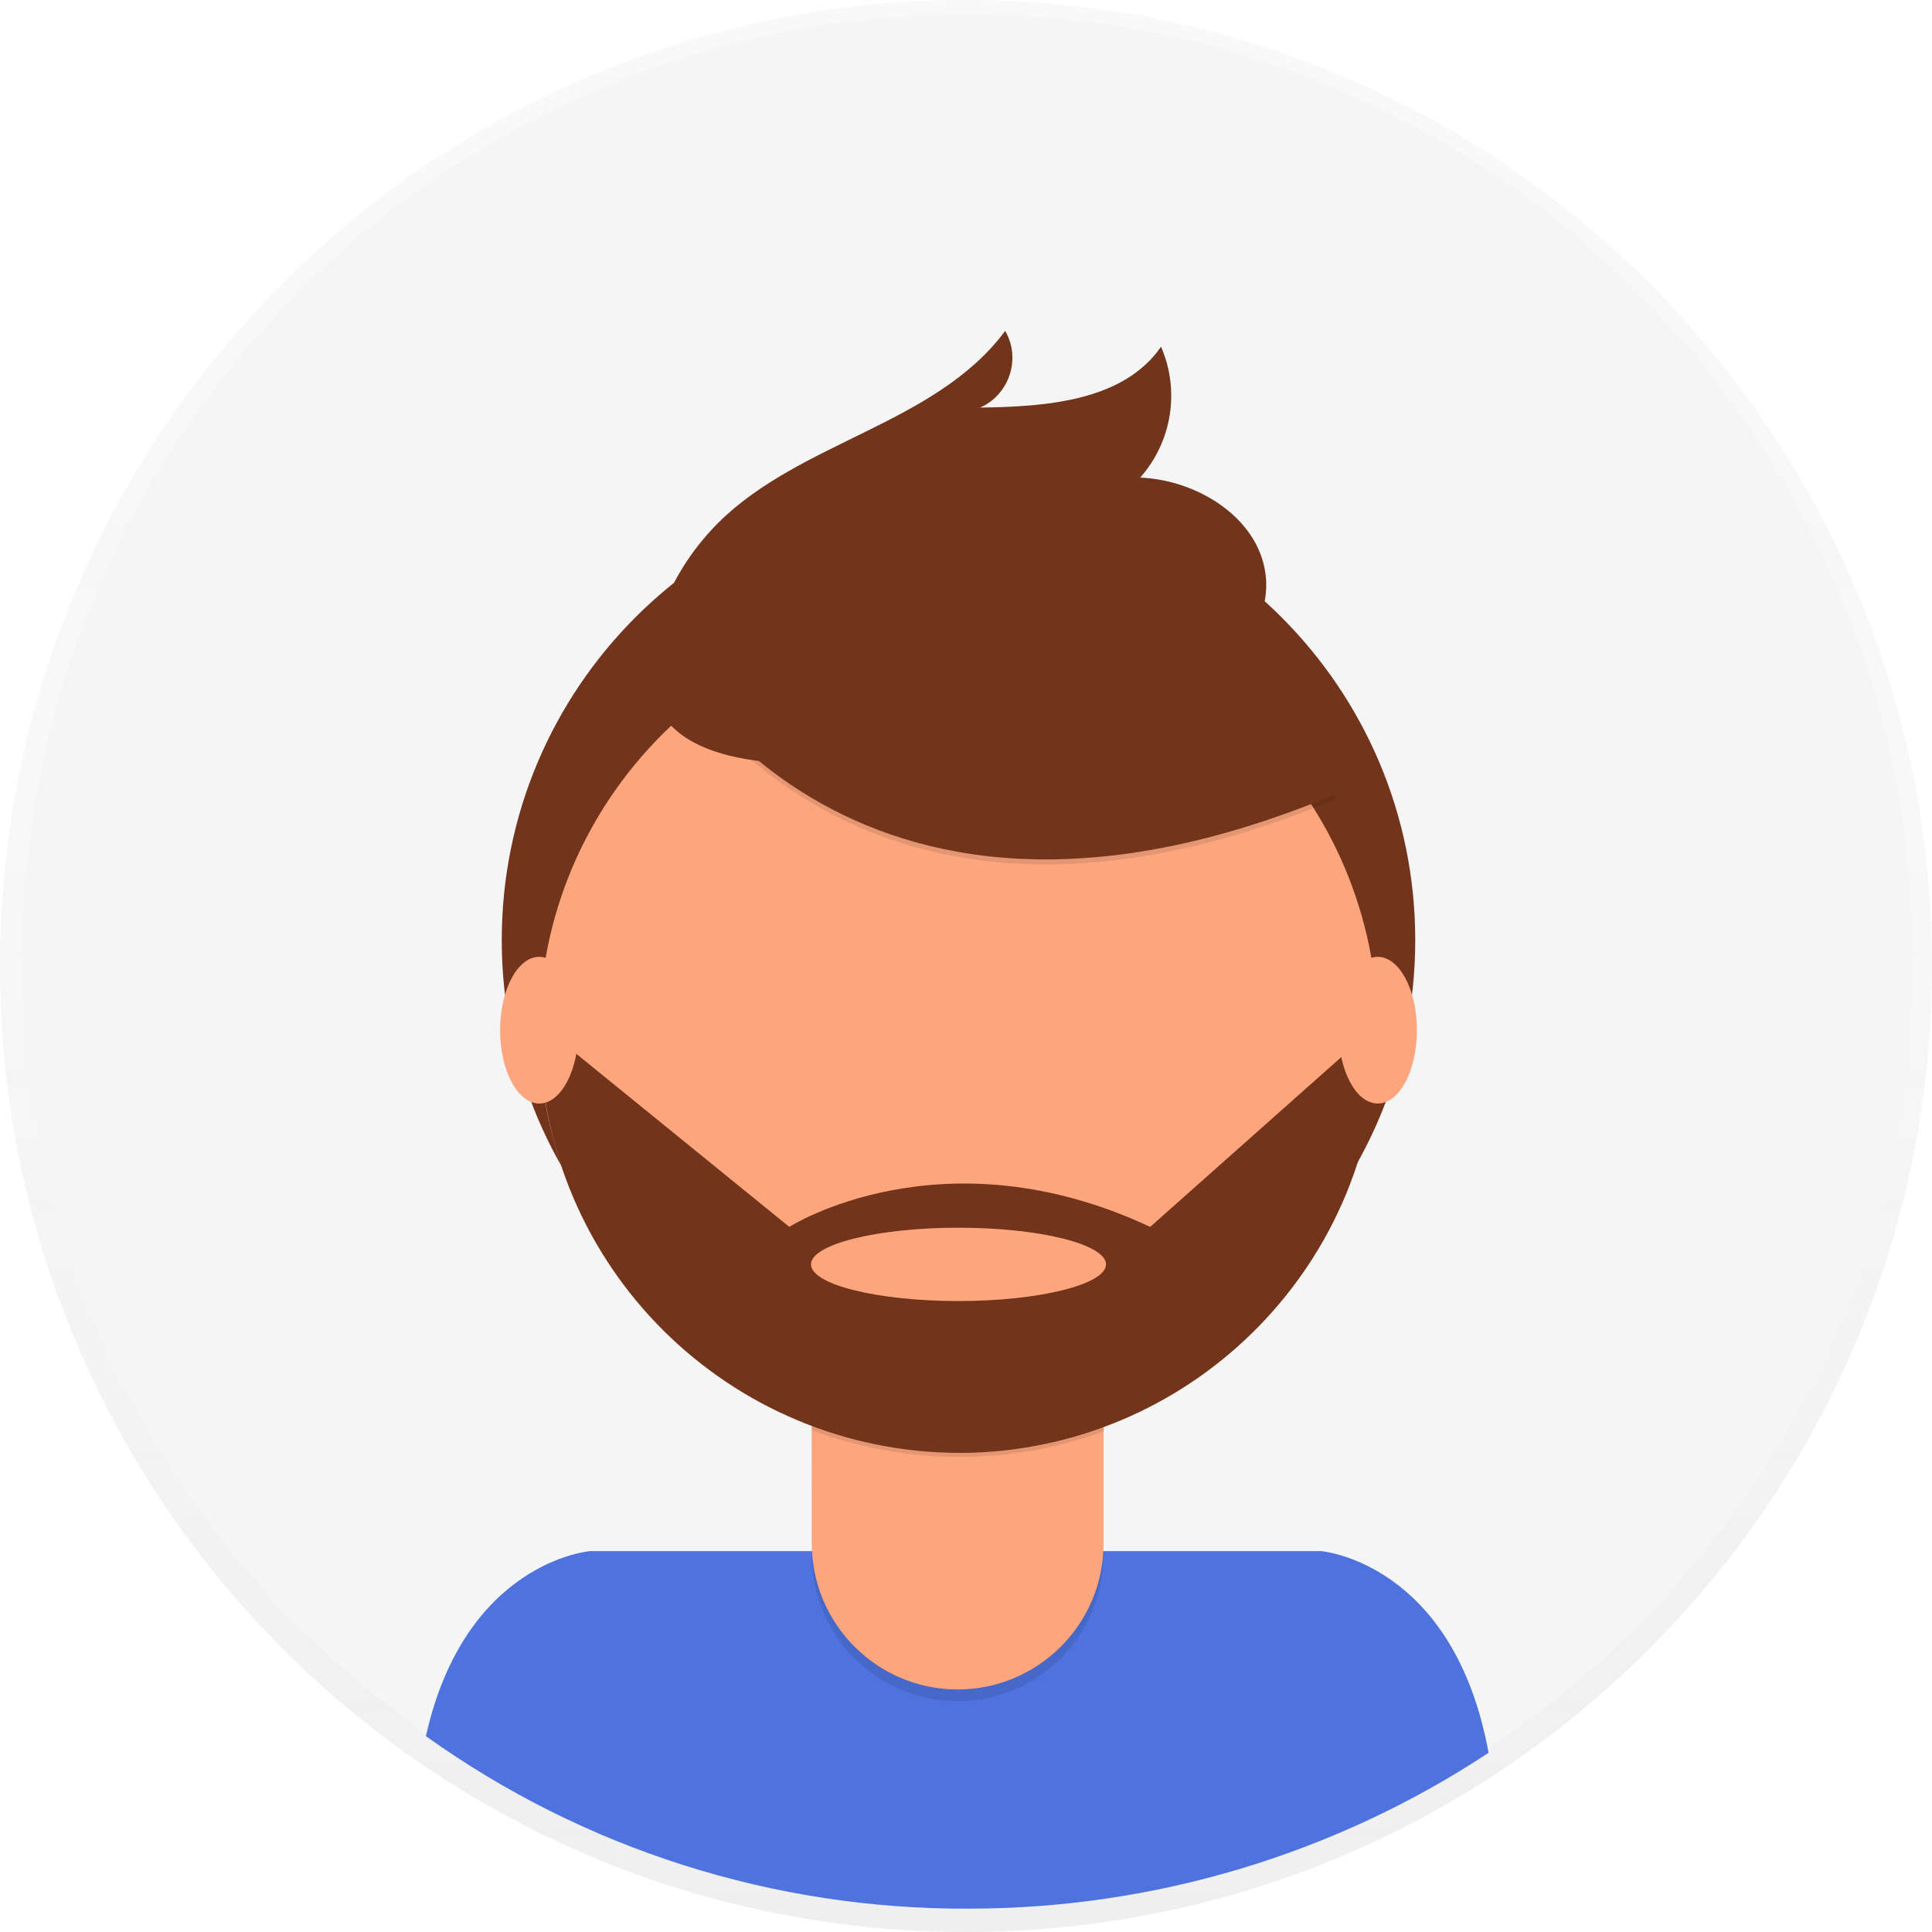
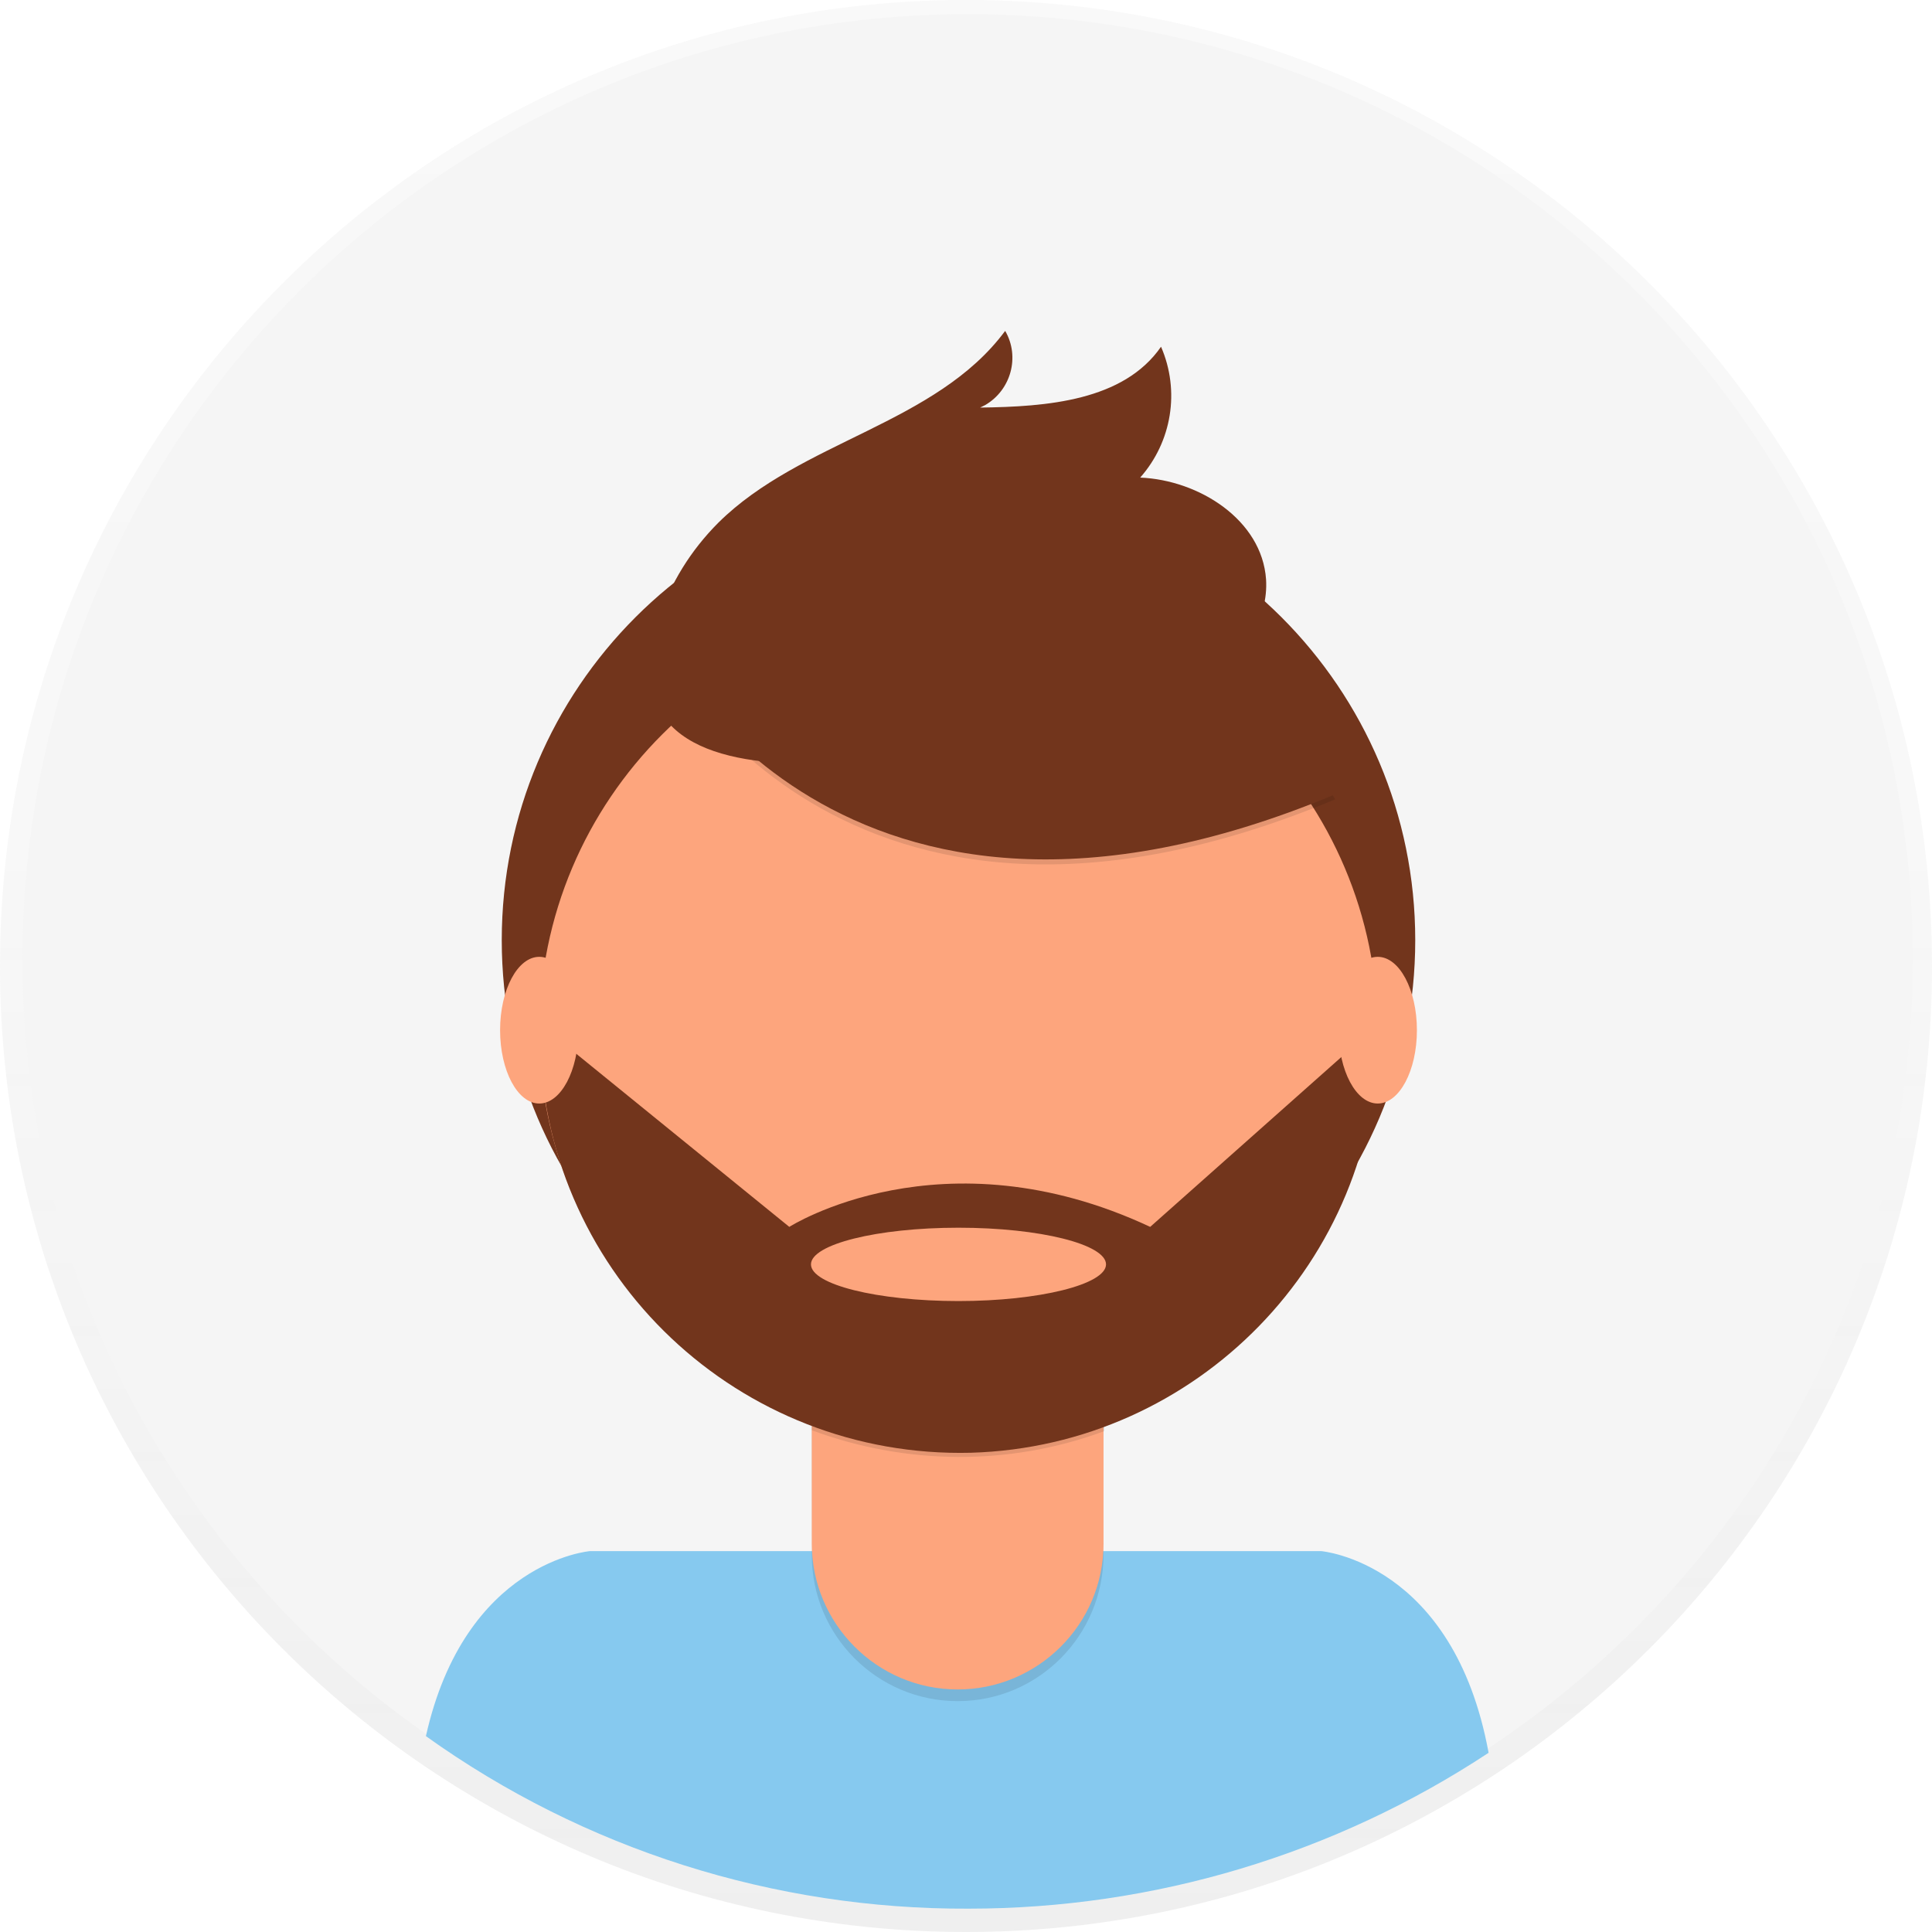
<svg xmlns="http://www.w3.org/2000/svg" version="1.1" id="_x38_8ce59e9-c4b8-4d1d-9d7a-ce0190159aa8" x="0px" y="0px" viewBox="0 0 231.8 231.8" style="enable-background:new 0 0 231.8 231.8;" xml:space="preserve">
  <style type="text/css">
	.st0{opacity:0.5;}
	.st1{fill:url(#SVGID_1_);}
	.st2{fill:#F5F5F5;}
- 	.st3{fill:#4E73DF;}
+ 	.st3{fill:#86C9EF;}
	.st4{fill:#72351C;}
	.st5{opacity:0.1;enable-background:new    ;}
	.st6{fill:#FDA57D;}
</style>
  <g class="st0">
    <linearGradient id="SVGID_1_" gradientUnits="userSpaceOnUse" x1="115.89" y1="526.22" x2="115.89" y2="758" gradientTransform="matrix(1 0 0 -1 0 758)">
      <stop offset="0" style="stop-color:#808080;stop-opacity:0.25" />
      <stop offset="0.54" style="stop-color:#808080;stop-opacity:0.12" />
      <stop offset="1" style="stop-color:#808080;stop-opacity:0.1" />
    </linearGradient>
    <circle class="st1" cx="115.9" cy="115.9" r="115.9" />
  </g>
  <circle class="st2" cx="116.1" cy="115.1" r="113.4" />
  <path class="st3" d="M116.2,229c22.2,0,43.9-6.5,62.4-18.7c-4.2-22.9-20.1-24.2-20.1-24.2H70.8c0,0-15,1.2-19.7,22.2  C70.1,221.9,92.9,229.1,116.2,229z" />
  <circle class="st4" cx="115" cy="112.8" r="54.8" />
  <path class="st5" d="M97.3,158.4h35.1l0,0v28.1c0,9.7-7.8,17.6-17.5,17.6c0,0,0,0,0,0l0,0c-9.7,0-17.5-7.9-17.5-17.5L97.3,158.4  L97.3,158.4z" />
  <path class="st6" d="M100.7,157.1h28.4c1.9,0,3.3,1.5,3.3,3.4v24.7c0,9.7-7.9,17.5-17.5,17.5l0,0c-9.7,0-17.5-7.9-17.5-17.5v-24.7  C97.3,158.6,98.8,157.1,100.7,157.1L100.7,157.1z" />
  <path class="st5" d="M97.4,171.6c11.3,4.2,23.8,4.3,35.1,0.1v-4.3H97.4V171.6z" />
  <circle class="st6" cx="115" cy="123.7" r="50.3" />
  <path class="st5" d="M79.2,77.9c0,0,21.2,43,81,18l-13.9-21.8l-24.7-8.9L79.2,77.9z" />
  <path class="st4" d="M79.2,77.3c0,0,21.2,43,81,18l-13.9-21.8l-24.7-8.9L79.2,77.3z" />
  <path class="st4" d="M79,74.4c1.4-4.4,3.9-8.4,7.2-11.7c9.9-9.8,26.1-11.8,34.4-23c1.8,3.1,0.7,7.1-2.4,8.9  c-0.2,0.1-0.4,0.2-0.6,0.3c8-0.1,17.2-0.8,21.7-7.3c2.3,5.3,1.3,11.4-2.5,15.7c7.1,0.3,14.6,5.1,15.1,12.2c0.3,4.7-2.6,9.1-6.5,11.9  s-8.5,3.9-13.1,4.9C118.8,89.2,70.3,101.6,79,74.4z" />
  <path class="st4" d="M165.3,124.1H164L138,147.2c-25-11.7-43.3,0-43.3,0l-27.2-22.1l-2.7,0.3c0.8,27.8,23.9,49.6,51.7,48.9  C143.6,173.5,165.3,151.3,165.3,124.1L165.3,124.1z M115,156.1c-9.8,0-17.7-2-17.7-4.4s7.9-4.4,17.7-4.4s17.7,2,17.7,4.4  S124.7,156.1,115,156.1L115,156.1z" />
  <ellipse class="st6" cx="64.7" cy="123.6" rx="4.7" ry="8.8" />
  <ellipse class="st6" cx="165.3" cy="123.6" rx="4.7" ry="8.8" />
</svg>
